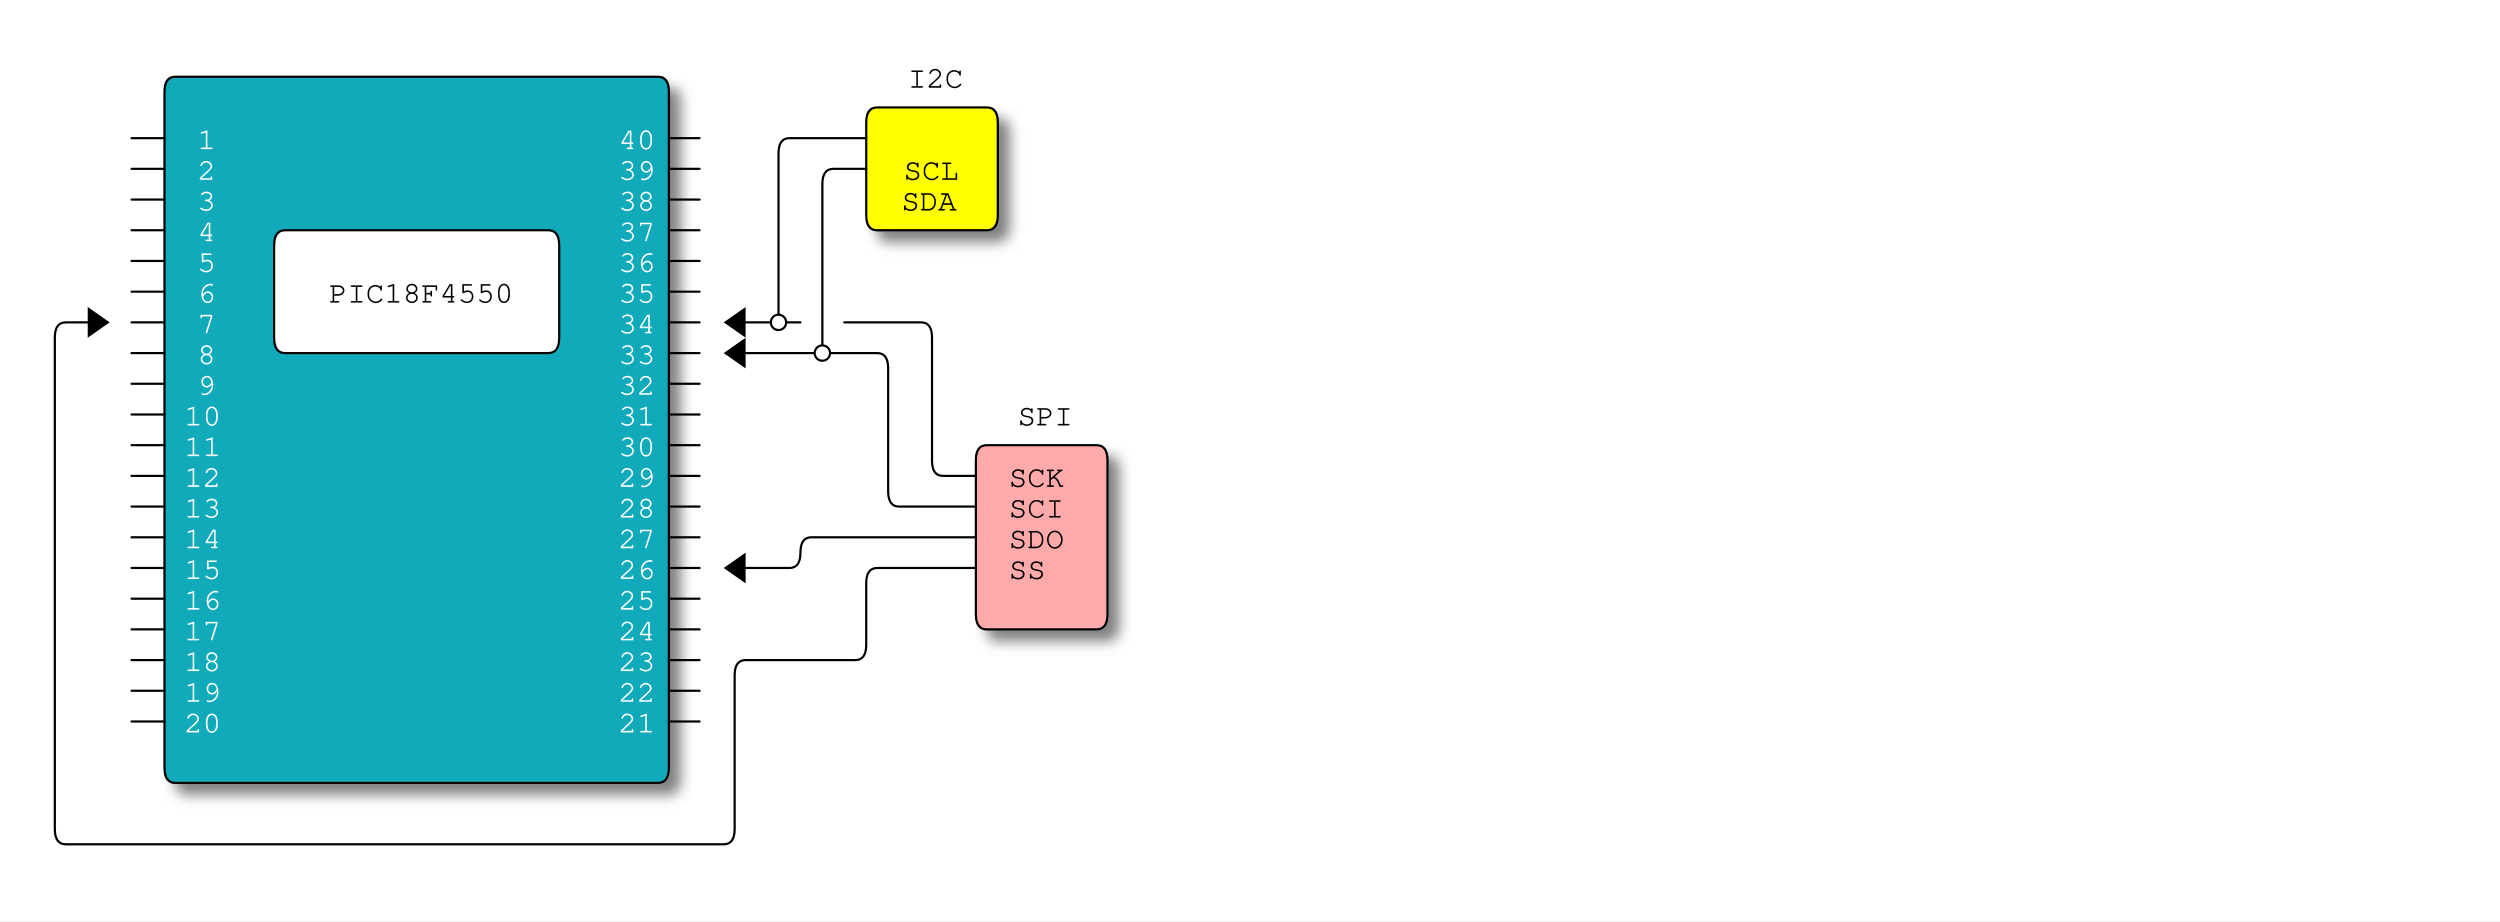
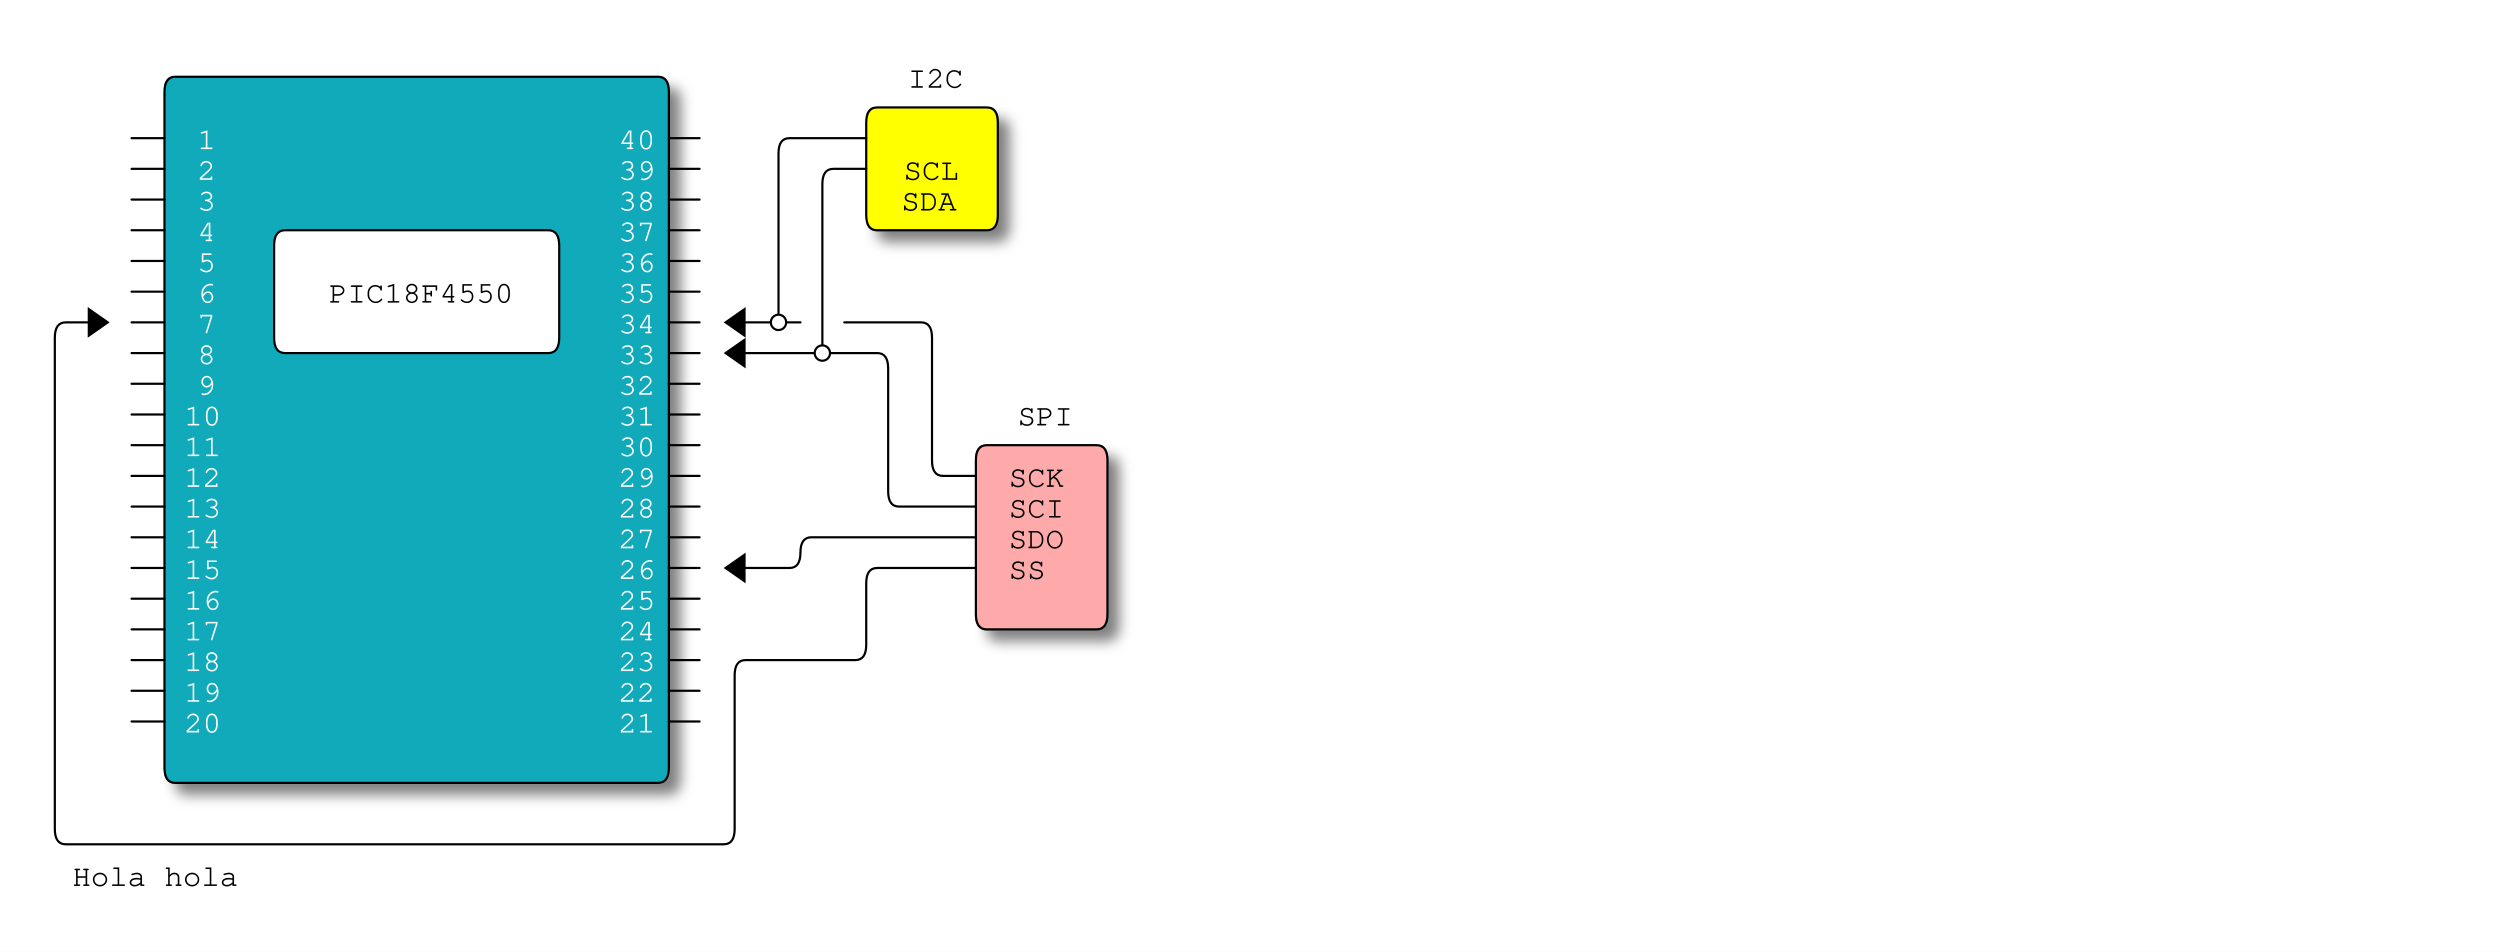
- <svg xmlns="http://www.w3.org/2000/svg" width="1140" height="420" shape-rendering="geometricPrecision" version="1.0">
+ <svg xmlns="http://www.w3.org/2000/svg" width="1140" height="434" shape-rendering="geometricPrecision" version="1.0">
  <defs>
    <filter id="f2" x="0" y="0" width="200%" height="200%">
      <feOffset result="offOut" in="SourceGraphic" dx="5" dy="5" />
      <feGaussianBlur result="blurOut" in="offOut" stdDeviation="3" />
      <feBlend in="SourceGraphic" in2="blurOut" mode="normal" />
    </filter>
  </defs>
  <g stroke-width="1" stroke-linecap="square" stroke-linejoin="round">
-     <rect x="0" y="0" width="1140" height="420" style="fill: #ffffff" />
+     <rect x="0" y="0" width="1140" height="434" style="fill: #ffffff" />
    <path stroke="gray" fill="gray" filter="url(#f2)" d="M75.0 42.0 Q75.0 35.0 80.0 35.0 L300.0 35.0 Q305.0 35.0 305.0 42.0 L305.0 350.0 L305.0 350.0 Q305.0 357.0 300.0 357.0 L80.0 357.0 L80.0 357.0 Q75.0 357.0 75.0 350.0 L75.0 42.0 z" />
    <path stroke="gray" fill="gray" filter="url(#f2)" d="M125.0 154.0 Q125.0 161.0 130.0 161.0 L250.0 161.0 Q255.0 161.0 255.0 154.0 L255.0 112.0 L255.0 112.0 Q255.0 105.0 250.0 105.0 L130.0 105.0 L130.0 105.0 Q125.0 105.0 125.0 112.0 L125.0 154.0 z" />
    <path stroke="gray" fill="gray" filter="url(#f2)" d="M500.0 203.0 Q505.0 203.0 505.0 210.0 L505.0 280.0 Q505.0 287.0 500.0 287.0 L450.0 287.0 L450.0 287.0 Q445.0 287.0 445.0 280.0 L445.0 210.0 L445.0 210.0 Q445.0 203.0 450.0 203.0 L500.0 203.0 z" />
    <path stroke="gray" fill="gray" filter="url(#f2)" d="M400.0 105.0 Q395.0 105.0 395.0 98.0 L395.0 56.0 Q395.0 49.0 400.0 49.0 L450.0 49.0 L450.0 49.0 Q455.0 49.0 455.0 56.0 L455.0 98.0 L455.0 98.0 Q455.0 105.0 450.0 105.0 L400.0 105.0 z" />
    <path stroke="#000000" stroke-width="1" stroke-linecap="round" stroke-linejoin="round" fill="#11aabb" d="M75.0 42.0 Q75.0 35.0 80.0 35.0 L300.0 35.0 Q305.0 35.0 305.0 42.0 L305.0 350.0 L305.0 350.0 Q305.0 357.0 300.0 357.0 L80.0 357.0 L80.0 357.0 Q75.0 357.0 75.0 350.0 L75.0 42.0 z" />
    <path stroke="#000000" stroke-width="1" stroke-linecap="round" stroke-linejoin="round" fill="none" d="M45.0 147.0 L30.0 147.0 Q25.0 147.0 25.0 154.0 L25.0 378.0 L25.0 378.0 Q25.0 385.0 30.0 385.0 L330.0 385.0 L330.0 385.0 Q335.0 385.0 335.0 378.0 L335.0 308.0 L335.0 308.0 Q335.0 301.0 340.0 301.0 L390.0 301.0 L390.0 301.0 Q395.0 301.0 395.0 294.0 L395.0 266.0 L395.0 266.0 Q395.0 259.0 400.0 259.0 L445.0 259.0 L445.0 259.0 " />
    <path stroke="#000000" stroke-width="1" stroke-linecap="round" stroke-linejoin="round" fill="#ffffff" d="M125.0 154.0 Q125.0 161.0 130.0 161.0 L250.0 161.0 Q255.0 161.0 255.0 154.0 L255.0 112.0 L255.0 112.0 Q255.0 105.0 250.0 105.0 L130.0 105.0 L130.0 105.0 Q125.0 105.0 125.0 112.0 L125.0 154.0 z" />
    <path stroke="#000000" stroke-width="1" stroke-linecap="round" stroke-linejoin="round" fill="#ffaaaa" d="M500.0 203.0 Q505.0 203.0 505.0 210.0 L505.0 280.0 Q505.0 287.0 500.0 287.0 L450.0 287.0 L450.0 287.0 Q445.0 287.0 445.0 280.0 L445.0 210.0 L445.0 210.0 Q445.0 203.0 450.0 203.0 L500.0 203.0 z" />
    <path stroke="#000000" stroke-width="1" stroke-linecap="round" stroke-linejoin="round" fill="#ffff00" d="M400.0 105.0 Q395.0 105.0 395.0 98.0 L395.0 56.0 Q395.0 49.0 400.0 49.0 L450.0 49.0 L450.0 49.0 Q455.0 49.0 455.0 56.0 L455.0 98.0 L455.0 98.0 Q455.0 105.0 450.0 105.0 L400.0 105.0 z" />
    <path stroke="#000000" stroke-width="1" stroke-linecap="round" stroke-linejoin="round" fill="none" d="M395.0 63.0 L360.0 63.0 Q355.0 63.0 355.0 70.0 L355.0 147.0 L355.0 147.0 " />
    <path stroke="#000000" stroke-width="1" stroke-linecap="round" stroke-linejoin="round" fill="none" d="M395.0 77.0 L380.0 77.0 Q375.0 77.0 375.0 84.0 L375.0 161.0 L375.0 161.0 " />
    <path stroke="#000000" stroke-width="1" stroke-linecap="round" stroke-linejoin="round" fill="none" d="M445.0 217.0 L430.0 217.0 Q425.0 217.0 425.0 210.0 L425.0 154.0 L425.0 154.0 Q425.0 147.0 420.0 147.0 L385.0 147.0 L385.0 147.0 " />
    <path stroke="#000000" stroke-width="1" stroke-linecap="round" stroke-linejoin="round" fill="none" d="M335.0 259.0 L360.0 259.0 Q365.0 259.0 365.0 252.0 L365.0 252.0 L365.0 252.0 Q365.0 245.0 370.0 245.0 L445.0 245.0 L445.0 245.0 " />
    <path stroke="#000000" stroke-width="1" stroke-linecap="round" stroke-linejoin="round" fill="none" d="M375.0 161.0 L400.0 161.0 Q405.0 161.0 405.0 168.0 L405.0 224.0 L405.0 224.0 Q405.0 231.0 410.0 231.0 L445.0 231.0 L445.0 231.0 " />
    <path stroke="none" stroke-width="1" stroke-linecap="round" stroke-linejoin="round" fill="#000000" d="M40.0 140.0 L50.0 147.0 L40.0 154.0 z" />
    <path stroke="none" stroke-width="1" stroke-linecap="round" stroke-linejoin="round" fill="#000000" d="M340.0 140.0 L330.0 147.0 L340.0 154.0 z" />
    <path stroke="none" stroke-width="1" stroke-linecap="round" stroke-linejoin="round" fill="#000000" d="M340.0 154.0 L330.0 161.0 L340.0 168.0 z" />
    <path stroke="none" stroke-width="1" stroke-linecap="round" stroke-linejoin="round" fill="#000000" d="M340.0 252.0 L330.0 259.0 L340.0 266.0 z" />
    <path stroke="#000000" stroke-width="1" stroke-linecap="round" stroke-linejoin="round" fill="none" d="M60.0 91.0 L75.0 91.0 " />
    <path stroke="#000000" stroke-width="1" stroke-linecap="round" stroke-linejoin="round" fill="none" d="M60.0 77.0 L75.0 77.0 " />
    <path stroke="#000000" stroke-width="1" stroke-linecap="round" stroke-linejoin="round" fill="none" d="M60.0 105.0 L75.0 105.0 " />
    <path stroke="#000000" stroke-width="1" stroke-linecap="round" stroke-linejoin="round" fill="none" d="M60.0 133.0 L75.0 133.0 " />
    <path stroke="#000000" stroke-width="1" stroke-linecap="round" stroke-linejoin="round" fill="none" d="M60.0 119.0 L75.0 119.0 " />
    <path stroke="#000000" stroke-width="1" stroke-linecap="round" stroke-linejoin="round" fill="none" d="M60.0 147.0 L75.0 147.0 " />
    <path stroke="#000000" stroke-width="1" stroke-linecap="round" stroke-linejoin="round" fill="none" d="M305.0 329.0 L319.0 329.0 " />
    <path stroke="#000000" stroke-width="1" stroke-linecap="round" stroke-linejoin="round" fill="none" d="M60.0 63.0 L75.0 63.0 " />
    <path stroke="#000000" stroke-width="1" stroke-linecap="round" stroke-linejoin="round" fill="none" d="M305.0 315.0 L319.0 315.0 " />
    <path stroke="#000000" stroke-width="1" stroke-linecap="round" stroke-linejoin="round" fill="none" d="M305.0 301.0 L319.0 301.0 " />
    <path stroke="#000000" stroke-width="1" stroke-linecap="round" stroke-linejoin="round" fill="none" d="M60.0 245.0 L75.0 245.0 " />
    <path stroke="#000000" stroke-width="1" stroke-linecap="round" stroke-linejoin="round" fill="none" d="M60.0 231.0 L75.0 231.0 " />
    <path stroke="#000000" stroke-width="1" stroke-linecap="round" stroke-linejoin="round" fill="none" d="M60.0 259.0 L75.0 259.0 " />
    <path stroke="#000000" stroke-width="1" stroke-linecap="round" stroke-linejoin="round" fill="none" d="M60.0 273.0 L75.0 273.0 " />
    <path stroke="#000000" stroke-width="1" stroke-linecap="round" stroke-linejoin="round" fill="none" d="M60.0 287.0 L75.0 287.0 " />
    <path stroke="#000000" stroke-width="1" stroke-linecap="round" stroke-linejoin="round" fill="none" d="M60.0 161.0 L75.0 161.0 " />
    <path stroke="#000000" stroke-width="1" stroke-linecap="round" stroke-linejoin="round" fill="none" d="M60.0 175.0 L75.0 175.0 " />
    <path stroke="#000000" stroke-width="1" stroke-linecap="round" stroke-linejoin="round" fill="none" d="M60.0 203.0 L75.0 203.0 " />
    <path stroke="#000000" stroke-width="1" stroke-linecap="round" stroke-linejoin="round" fill="none" d="M60.0 189.0 L75.0 189.0 " />
    <path stroke="#000000" stroke-width="1" stroke-linecap="round" stroke-linejoin="round" fill="none" d="M60.0 217.0 L75.0 217.0 " />
    <path stroke="#000000" stroke-width="1" stroke-linecap="round" stroke-linejoin="round" fill="none" d="M305.0 147.0 L319.0 147.0 " />
    <path stroke="#000000" stroke-width="1" stroke-linecap="round" stroke-linejoin="round" fill="none" d="M305.0 133.0 L319.0 133.0 " />
    <path stroke="#000000" stroke-width="1" stroke-linecap="round" stroke-linejoin="round" fill="none" d="M305.0 119.0 L319.0 119.0 " />
    <path stroke="#000000" stroke-width="1" stroke-linecap="round" stroke-linejoin="round" fill="none" d="M305.0 105.0 L319.0 105.0 " />
    <path stroke="#000000" stroke-width="1" stroke-linecap="round" stroke-linejoin="round" fill="none" d="M305.0 91.0 L319.0 91.0 " />
    <path stroke="#000000" stroke-width="1" stroke-linecap="round" stroke-linejoin="round" fill="none" d="M305.0 77.0 L319.0 77.0 " />
    <path stroke="#000000" stroke-width="1" stroke-linecap="round" stroke-linejoin="round" fill="none" d="M305.0 63.0 L319.0 63.0 " />
    <path stroke="#000000" stroke-width="1" stroke-linecap="round" stroke-linejoin="round" fill="none" d="M60.0 315.0 L75.0 315.0 " />
    <path stroke="#000000" stroke-width="1" stroke-linecap="round" stroke-linejoin="round" fill="none" d="M60.0 301.0 L75.0 301.0 " />
    <path stroke="#000000" stroke-width="1" stroke-linecap="round" stroke-linejoin="round" fill="none" d="M60.0 329.0 L75.0 329.0 " />
    <path stroke="#000000" stroke-width="1" stroke-linecap="round" stroke-linejoin="round" fill="none" d="M305.0 287.0 L319.0 287.0 " />
    <path stroke="#000000" stroke-width="1" stroke-linecap="round" stroke-linejoin="round" fill="none" d="M305.0 273.0 L319.0 273.0 " />
    <path stroke="#000000" stroke-width="1" stroke-linecap="round" stroke-linejoin="round" fill="none" d="M305.0 259.0 L319.0 259.0 " />
    <path stroke="#000000" stroke-width="1" stroke-linecap="round" stroke-linejoin="round" fill="none" d="M305.0 245.0 L319.0 245.0 " />
    <path stroke="#000000" stroke-width="1" stroke-linecap="round" stroke-linejoin="round" fill="none" d="M305.0 231.0 L319.0 231.0 " />
    <path stroke="#000000" stroke-width="1" stroke-linecap="round" stroke-linejoin="round" fill="none" d="M305.0 217.0 L319.0 217.0 " />
    <path stroke="#000000" stroke-width="1" stroke-linecap="round" stroke-linejoin="round" fill="none" d="M305.0 203.0 L319.0 203.0 " />
    <path stroke="#000000" stroke-width="1" stroke-linecap="round" stroke-linejoin="round" fill="none" d="M305.0 189.0 L319.0 189.0 " />
    <path stroke="#000000" stroke-width="1" stroke-linecap="round" stroke-linejoin="round" fill="none" d="M305.0 175.0 L319.0 175.0 " />
    <path stroke="#000000" stroke-width="1" stroke-linecap="round" stroke-linejoin="round" fill="none" d="M305.0 161.0 L319.0 161.0 " />
    <path stroke="#000000" stroke-width="1" stroke-linecap="round" stroke-linejoin="round" fill="none" d="M375.0 161.0 L335.0 161.0 " />
    <path stroke="#000000" stroke-width="1" stroke-linecap="round" stroke-linejoin="round" fill="none" d="M355.0 147.0 L335.0 147.0 " />
    <path stroke="#000000" stroke-width="1" stroke-linecap="round" stroke-linejoin="round" fill="none" d="M355.0 147.0 L365.0 147.0 " />
    <path stroke="#000000" stroke-width="1" stroke-linecap="round" stroke-linejoin="round" fill="#ffffff" d="M358.5 147.0 C358.5 148.933 356.933 150.5 355.0 150.5 C353.067 150.5 351.5 148.933 351.5 147.0 C351.5 145.067 353.067 143.5 355.0 143.5 C356.933 143.5 358.5 145.067 358.5 147.0 z" />
    <path stroke="#000000" stroke-width="1" stroke-linecap="round" stroke-linejoin="round" fill="#ffffff" d="M378.5 161.0 C378.5 162.933 376.933 164.5 375.0 164.5 C373.067 164.5 371.5 162.933 371.5 161.0 C371.5 159.067 373.067 157.5 375.0 157.5 C376.933 157.5 378.5 159.067 378.5 161.0 z" />
    <text x="90" y="68" font-family="Courier" font-size="14" stroke="none" fill="#ffffff">1 </text>
    <text x="90" y="82" font-family="Courier" font-size="14" stroke="none" fill="#ffffff">2 </text>
    <text x="90" y="96" font-family="Courier" font-size="14" stroke="none" fill="#ffffff">3 </text>
    <text x="90" y="110" font-family="Courier" font-size="14" stroke="none" fill="#ffffff">4 </text>
    <text x="90" y="124" font-family="Courier" font-size="14" stroke="none" fill="#ffffff">5 </text>
    <text x="90" y="138" font-family="Courier" font-size="14" stroke="none" fill="#ffffff">6 </text>
    <text x="90" y="152" font-family="Courier" font-size="14" stroke="none" fill="#ffffff">7 </text>
    <text x="90" y="166" font-family="Courier" font-size="14" stroke="none" fill="#ffffff">8 </text>
    <text x="90" y="180" font-family="Courier" font-size="14" stroke="none" fill="#ffffff">9 </text>
    <text x="84" y="194" font-family="Courier" font-size="14" stroke="none" fill="#ffffff">10</text>
    <text x="84" y="208" font-family="Courier" font-size="14" stroke="none" fill="#ffffff">11</text>
    <text x="84" y="222" font-family="Courier" font-size="14" stroke="none" fill="#ffffff">12</text>
    <text x="84" y="236" font-family="Courier" font-size="14" stroke="none" fill="#ffffff">13</text>
    <text x="84" y="250" font-family="Courier" font-size="14" stroke="none" fill="#ffffff">14</text>
    <text x="84" y="264" font-family="Courier" font-size="14" stroke="none" fill="#ffffff">15</text>
    <text x="84" y="278" font-family="Courier" font-size="14" stroke="none" fill="#ffffff">16</text>
    <text x="84" y="292" font-family="Courier" font-size="14" stroke="none" fill="#ffffff">17</text>
    <text x="84" y="306" font-family="Courier" font-size="14" stroke="none" fill="#ffffff">18</text>
    <text x="84" y="320" font-family="Courier" font-size="14" stroke="none" fill="#ffffff">19</text>
    <text x="84" y="334" font-family="Courier" font-size="14" stroke="none" fill="#ffffff">20</text>
    <text x="150" y="138" font-family="Courier" font-size="14" stroke="none" fill="#000000">PIC18F4550</text>
    <text x="282" y="68" font-family="Courier" font-size="14" stroke="none" fill="#ffffff">40</text>
    <text x="282" y="82" font-family="Courier" font-size="14" stroke="none" fill="#ffffff">39</text>
    <text x="282" y="96" font-family="Courier" font-size="14" stroke="none" fill="#ffffff">38</text>
    <text x="282" y="110" font-family="Courier" font-size="14" stroke="none" fill="#ffffff">37</text>
    <text x="282" y="124" font-family="Courier" font-size="14" stroke="none" fill="#ffffff">36</text>
    <text x="282" y="138" font-family="Courier" font-size="14" stroke="none" fill="#ffffff">35</text>
    <text x="282" y="152" font-family="Courier" font-size="14" stroke="none" fill="#ffffff">34</text>
    <text x="282" y="166" font-family="Courier" font-size="14" stroke="none" fill="#ffffff">33</text>
    <text x="282" y="180" font-family="Courier" font-size="14" stroke="none" fill="#ffffff">32</text>
    <text x="282" y="194" font-family="Courier" font-size="14" stroke="none" fill="#ffffff">31</text>
    <text x="282" y="208" font-family="Courier" font-size="14" stroke="none" fill="#ffffff">30</text>
    <text x="282" y="222" font-family="Courier" font-size="14" stroke="none" fill="#ffffff">29</text>
    <text x="282" y="236" font-family="Courier" font-size="14" stroke="none" fill="#ffffff">28</text>
    <text x="282" y="250" font-family="Courier" font-size="14" stroke="none" fill="#ffffff">27</text>
    <text x="282" y="264" font-family="Courier" font-size="14" stroke="none" fill="#ffffff">26</text>
    <text x="282" y="278" font-family="Courier" font-size="14" stroke="none" fill="#ffffff">25</text>
    <text x="282" y="292" font-family="Courier" font-size="14" stroke="none" fill="#ffffff">24</text>
    <text x="282" y="306" font-family="Courier" font-size="14" stroke="none" fill="#ffffff">23</text>
    <text x="282" y="320" font-family="Courier" font-size="14" stroke="none" fill="#ffffff">22</text>
    <text x="282" y="334" font-family="Courier" font-size="14" stroke="none" fill="#ffffff">21</text>
+     <text x="33" y="404" font-family="Courier" font-size="14" stroke="none" fill="#000000">Hola hola</text>
    <text x="460" y="222" font-family="Courier" font-size="14" stroke="none" fill="#000000">SCK</text>
    <text x="460" y="236" font-family="Courier" font-size="14" stroke="none" fill="#000000">SCI</text>
    <text x="460" y="250" font-family="Courier" font-size="14" stroke="none" fill="#000000">SDO</text>
    <text x="460" y="264" font-family="Courier" font-size="14" stroke="none" fill="#000000">SS</text>
    <text x="464" y="194" font-family="Courier" font-size="14" stroke="none" fill="#000000">SPI</text>
    <text x="414" y="40" font-family="Courier" font-size="14" stroke="none" fill="#000000">I2C</text>
    <text x="412" y="82" font-family="Courier" font-size="14" stroke="none" fill="#000000">SCL</text>
    <text x="411" y="96" font-family="Courier" font-size="14" stroke="none" fill="#000000">SDA</text>
  </g>
</svg>
